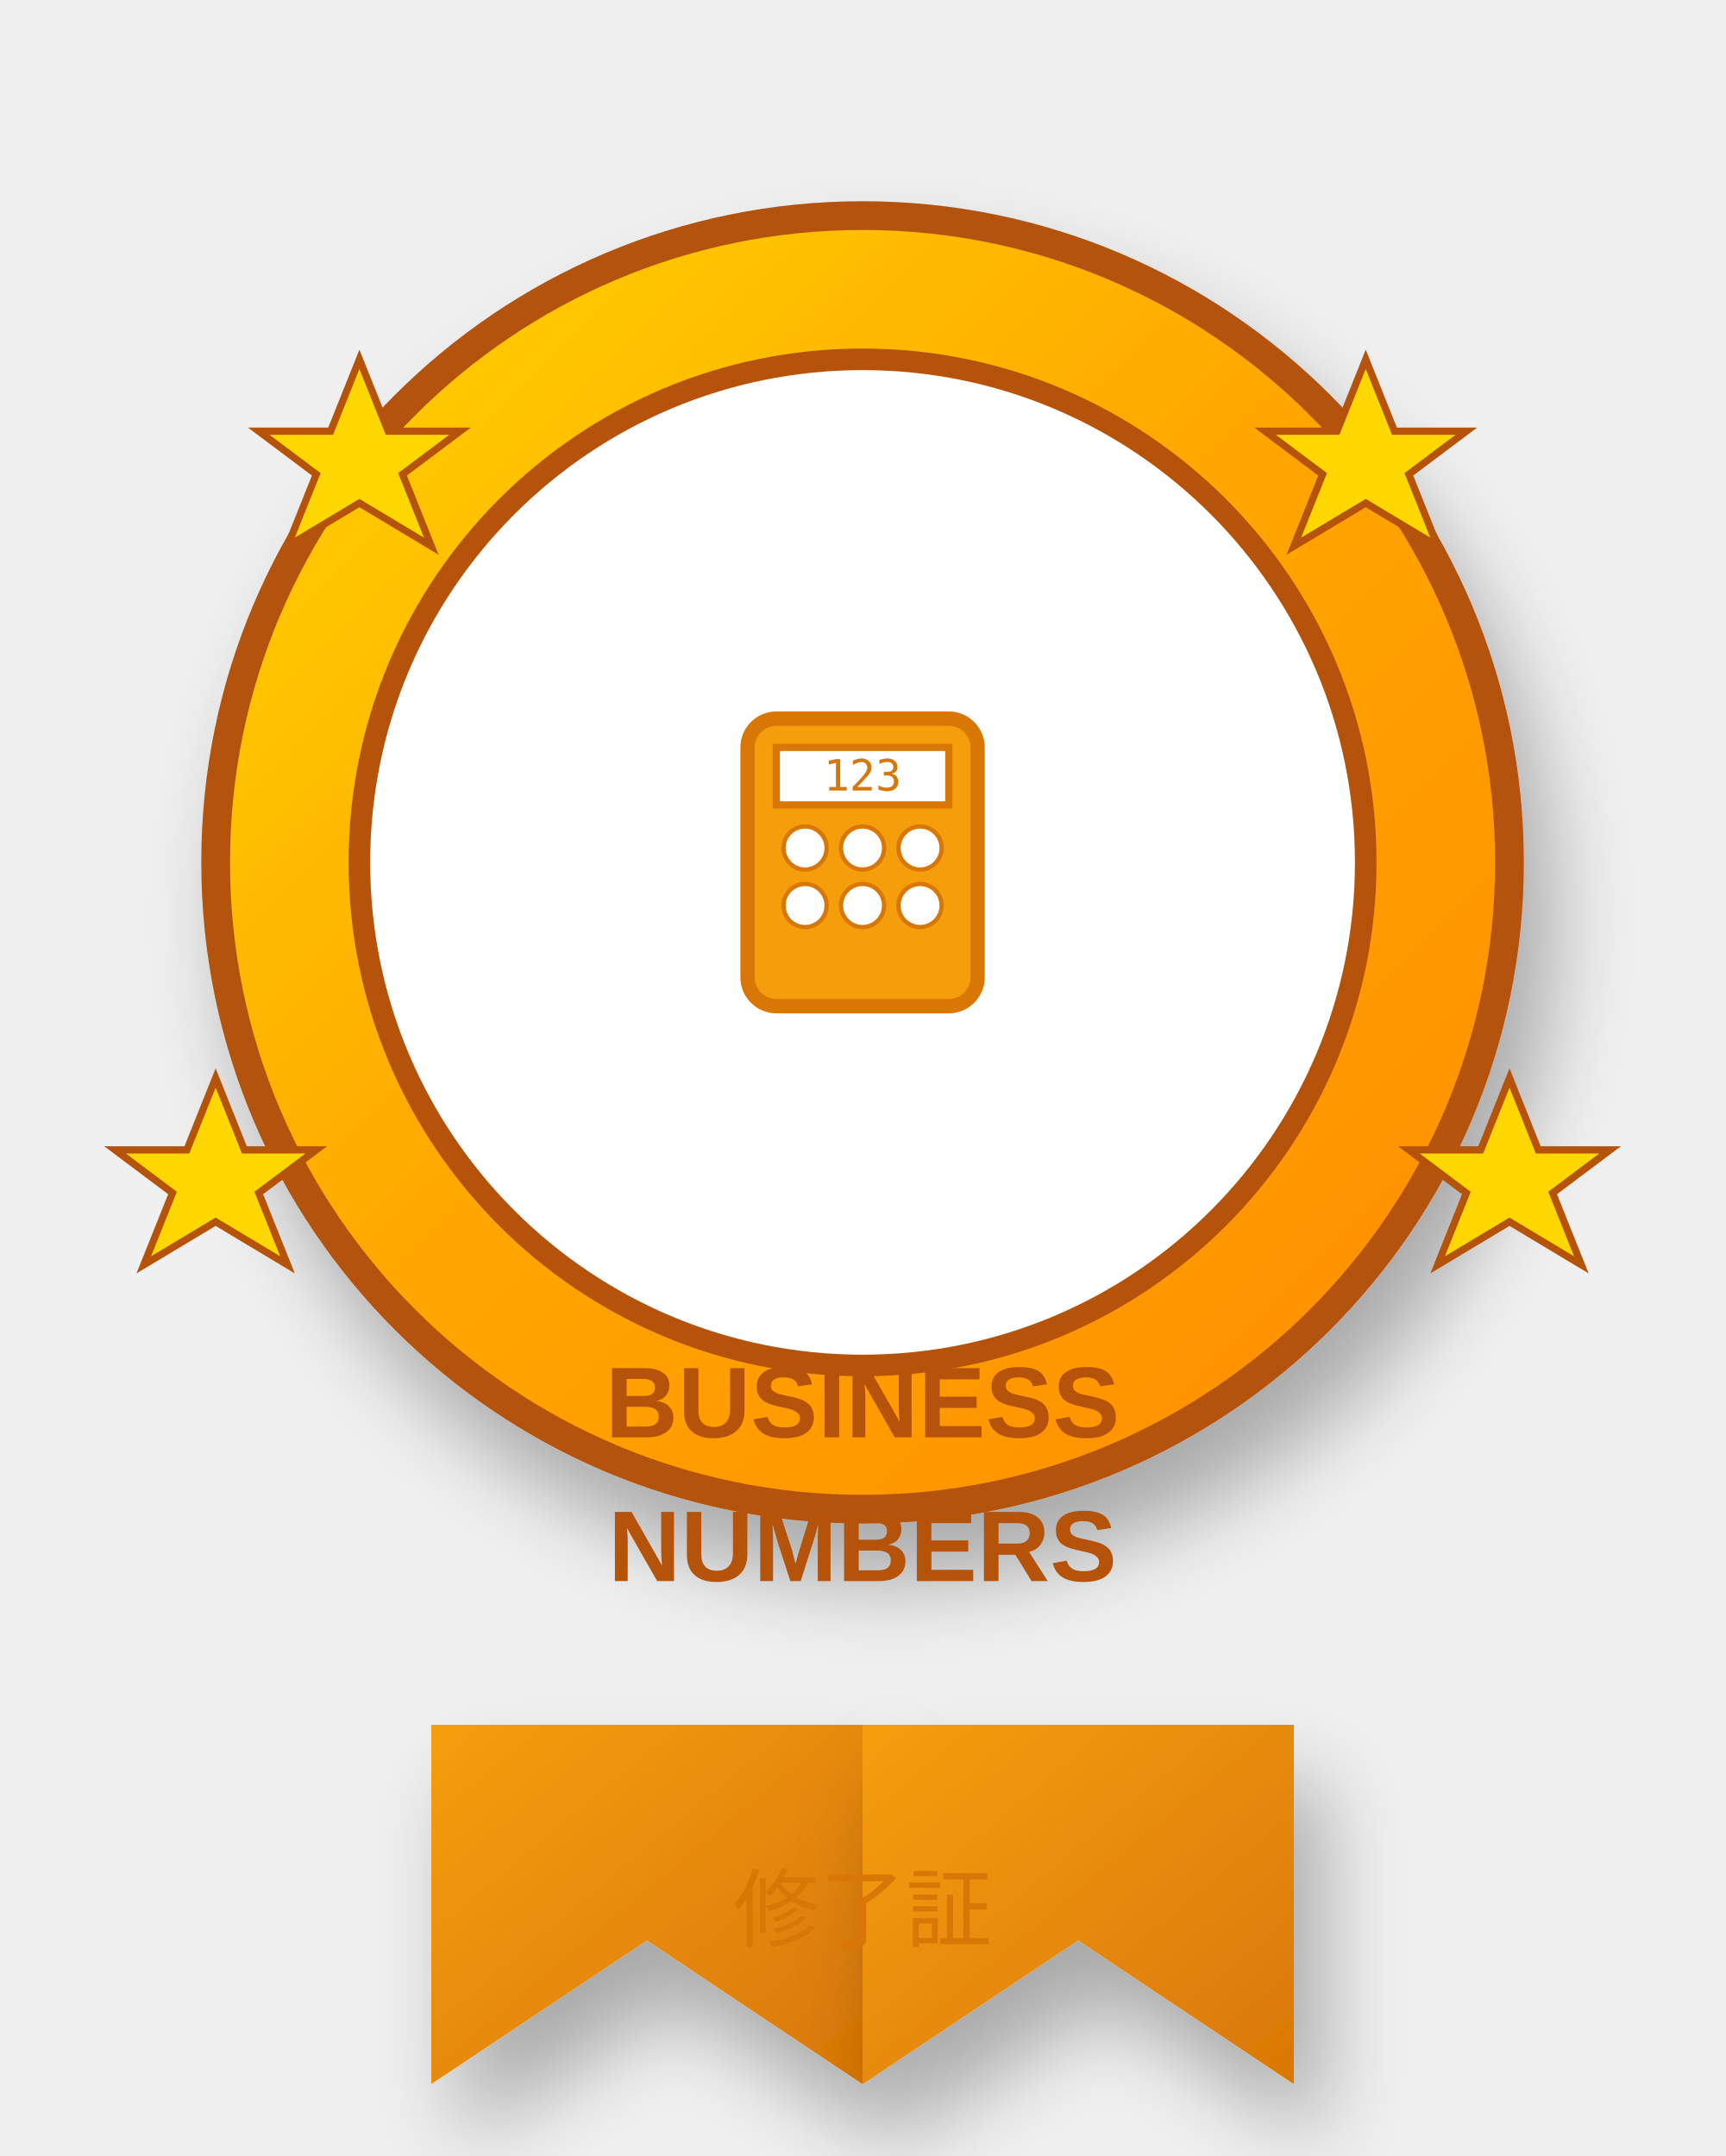
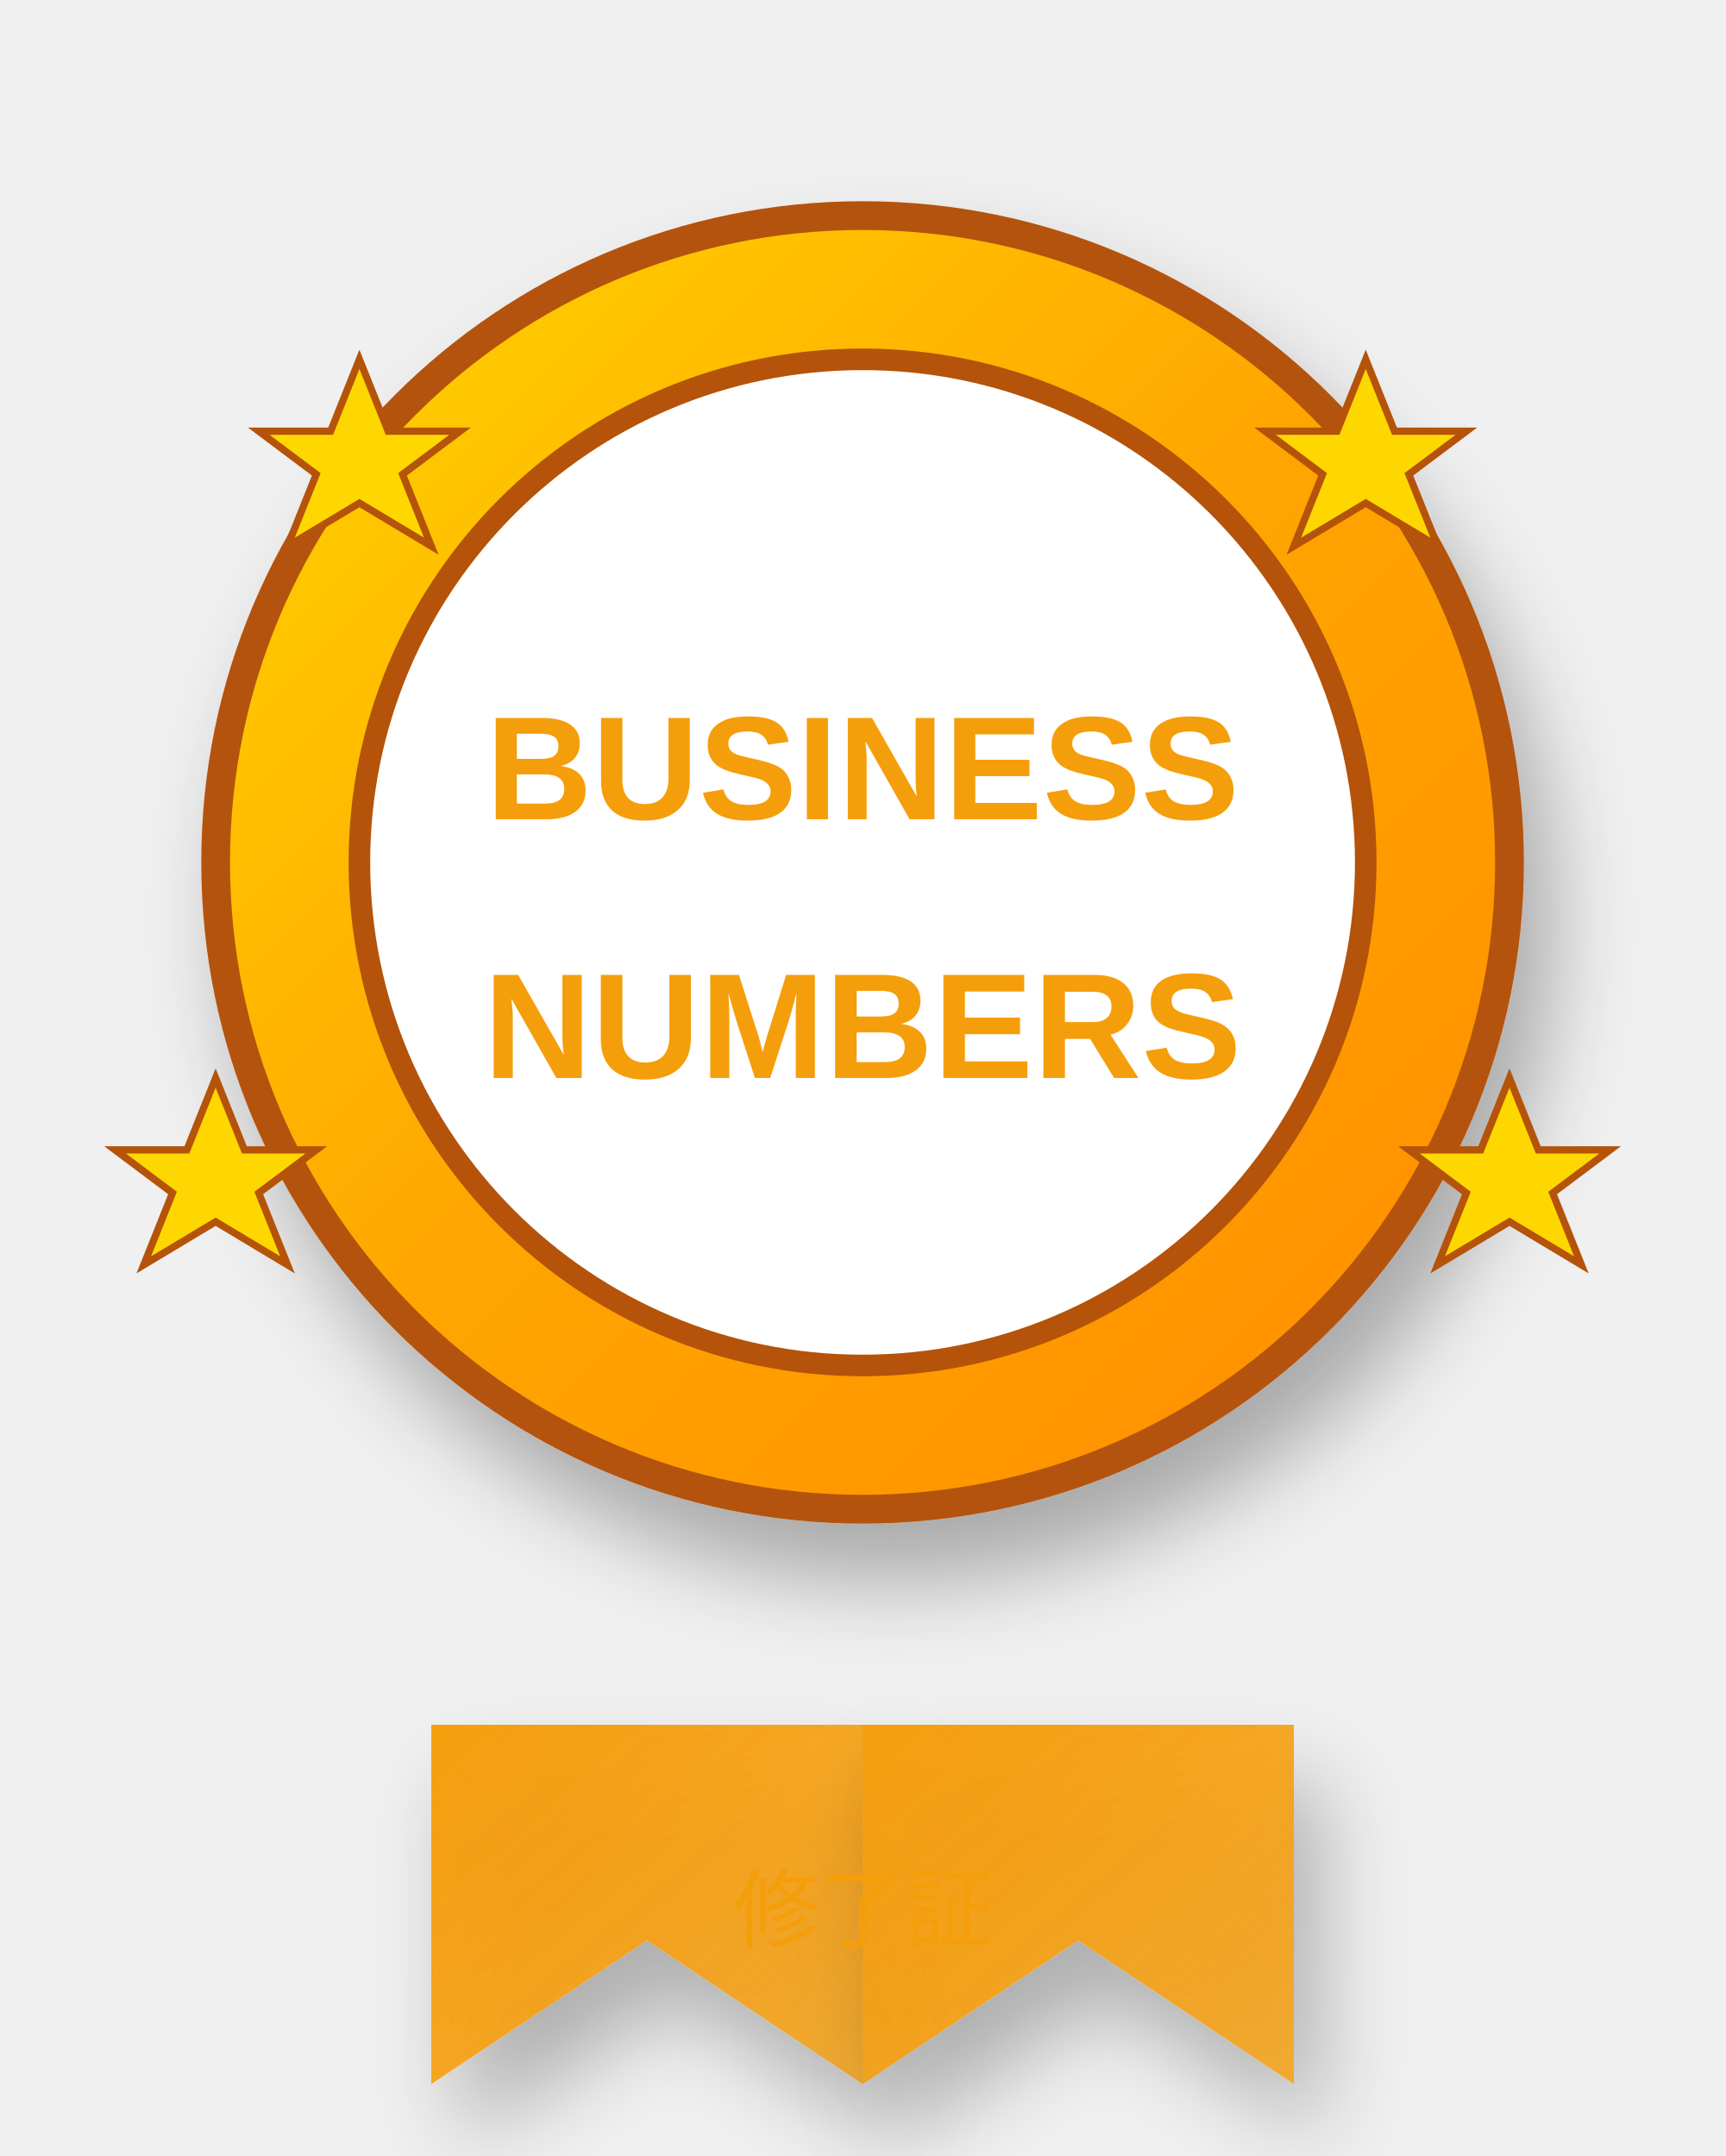
<svg xmlns="http://www.w3.org/2000/svg" width="120" height="150" viewBox="0 0 120 150">
  <defs>
    <linearGradient id="goldGradient" x1="0%" y1="0%" x2="100%" y2="100%">
      <stop offset="0%" style="stop-color:#FFD700;stop-opacity:1" />
      <stop offset="50%" style="stop-color:#FFA500;stop-opacity:1" />
      <stop offset="100%" style="stop-color:#FF8C00;stop-opacity:1" />
    </linearGradient>
    <linearGradient id="ribbonGradient" x1="0%" y1="0%" x2="100%" y2="100%">
      <stop offset="0%" style="stop-color:#F59E0B;stop-opacity:1" />
-       <stop offset="100%" style="stop-color:#D97706;stop-opacity:1" />
+       <stop offset="100%" style="stop-color:#F59E0BCC;stop-opacity:1" />
    </linearGradient>
    <filter id="shadow" x="-50%" y="-50%" width="200%" height="200%">
      <feDropShadow dx="2" dy="4" stdDeviation="3" flood-color="#000000" flood-opacity="0.3" />
    </filter>
  </defs>
  <path d="M 30 120 L 30 145 L 45 135 L 60 145 L 60 120 Z" fill="url(#ribbonGradient)" filter="url(#shadow)" />
  <path d="M 60 120 L 60 145 L 75 135 L 90 145 L 90 120 Z" fill="url(#ribbonGradient)" filter="url(#shadow)" />
  <circle cx="60" cy="60" r="45" fill="url(#goldGradient)" stroke="#B45309" stroke-width="2" filter="url(#shadow)" />
  <circle cx="60" cy="60" r="35" fill="#FFFFFF" stroke="#B45309" stroke-width="1.5" />
  <g fill="#FFD700" stroke="#B45309" stroke-width="0.5">
    <path d="M 25 25 L 27 30 L 32 30 L 28 33 L 30 38 L 25 35 L 20 38 L 22 33 L 18 30 L 23 30 Z" />
    <path d="M 95 25 L 97 30 L 102 30 L 98 33 L 100 38 L 95 35 L 90 38 L 92 33 L 88 30 L 93 30 Z" />
    <path d="M 15 75 L 17 80 L 22 80 L 18 83 L 20 88 L 15 85 L 10 88 L 12 83 L 8 80 L 13 80 Z" />
    <path d="M 105 75 L 107 80 L 112 80 L 108 83 L 110 88 L 105 85 L 100 88 L 102 83 L 98 80 L 103 80 Z" />
  </g>
-   <g transform="translate(60, 60)" fill="#F59E0B">
-     <rect x="-8" y="-10" width="16" height="20" rx="2" fill="#F59E0B" stroke="#D97706" stroke-width="1" />
-     <rect x="-6" y="-8" width="12" height="4" fill="#FFFFFF" stroke="#D97706" stroke-width="0.5" />
-     <text x="0" y="-5" text-anchor="middle" font-family="monospace" font-size="3" fill="#D97706">123</text>
-     <g fill="#FFFFFF" stroke="#D97706" stroke-width="0.3">
-       <circle cx="-4" cy="-1" r="1.5" />
-       <circle cx="0" cy="-1" r="1.5" />
-       <circle cx="4" cy="-1" r="1.5" />
-       <circle cx="-4" cy="3" r="1.5" />
-       <circle cx="0" cy="3" r="1.5" />
-       <circle cx="4" cy="3" r="1.5" />
-     </g>
-   </g>
-   <text x="60" y="100" text-anchor="middle" font-family="Arial, sans-serif" font-size="7" font-weight="bold" fill="#B45309">
-     BUSINESS
-   </text>
-   <text x="60" y="110" text-anchor="middle" font-family="Arial, sans-serif" font-size="7" font-weight="bold" fill="#B45309">
-     NUMBERS
-   </text>
-   <text x="60" y="135" text-anchor="middle" font-family="Arial, sans-serif" font-size="6" fill="#D97706">
+   <text x="60" y="57" text-anchor="middle" font-family="Arial, sans-serif" font-size="10.25" font-weight="bold" fill="#F59E0B">
+       BUSINESS
+     </text>
+   <text x="60" y="75" text-anchor="middle" font-family="Arial, sans-serif" font-size="10.429" font-weight="bold" fill="#F59E0B">
+       NUMBERS
+     </text>
+   <text x="60" y="135" text-anchor="middle" font-family="Arial, sans-serif" font-size="6" fill="#F59E0B">
    修了証
  </text>
</svg>
